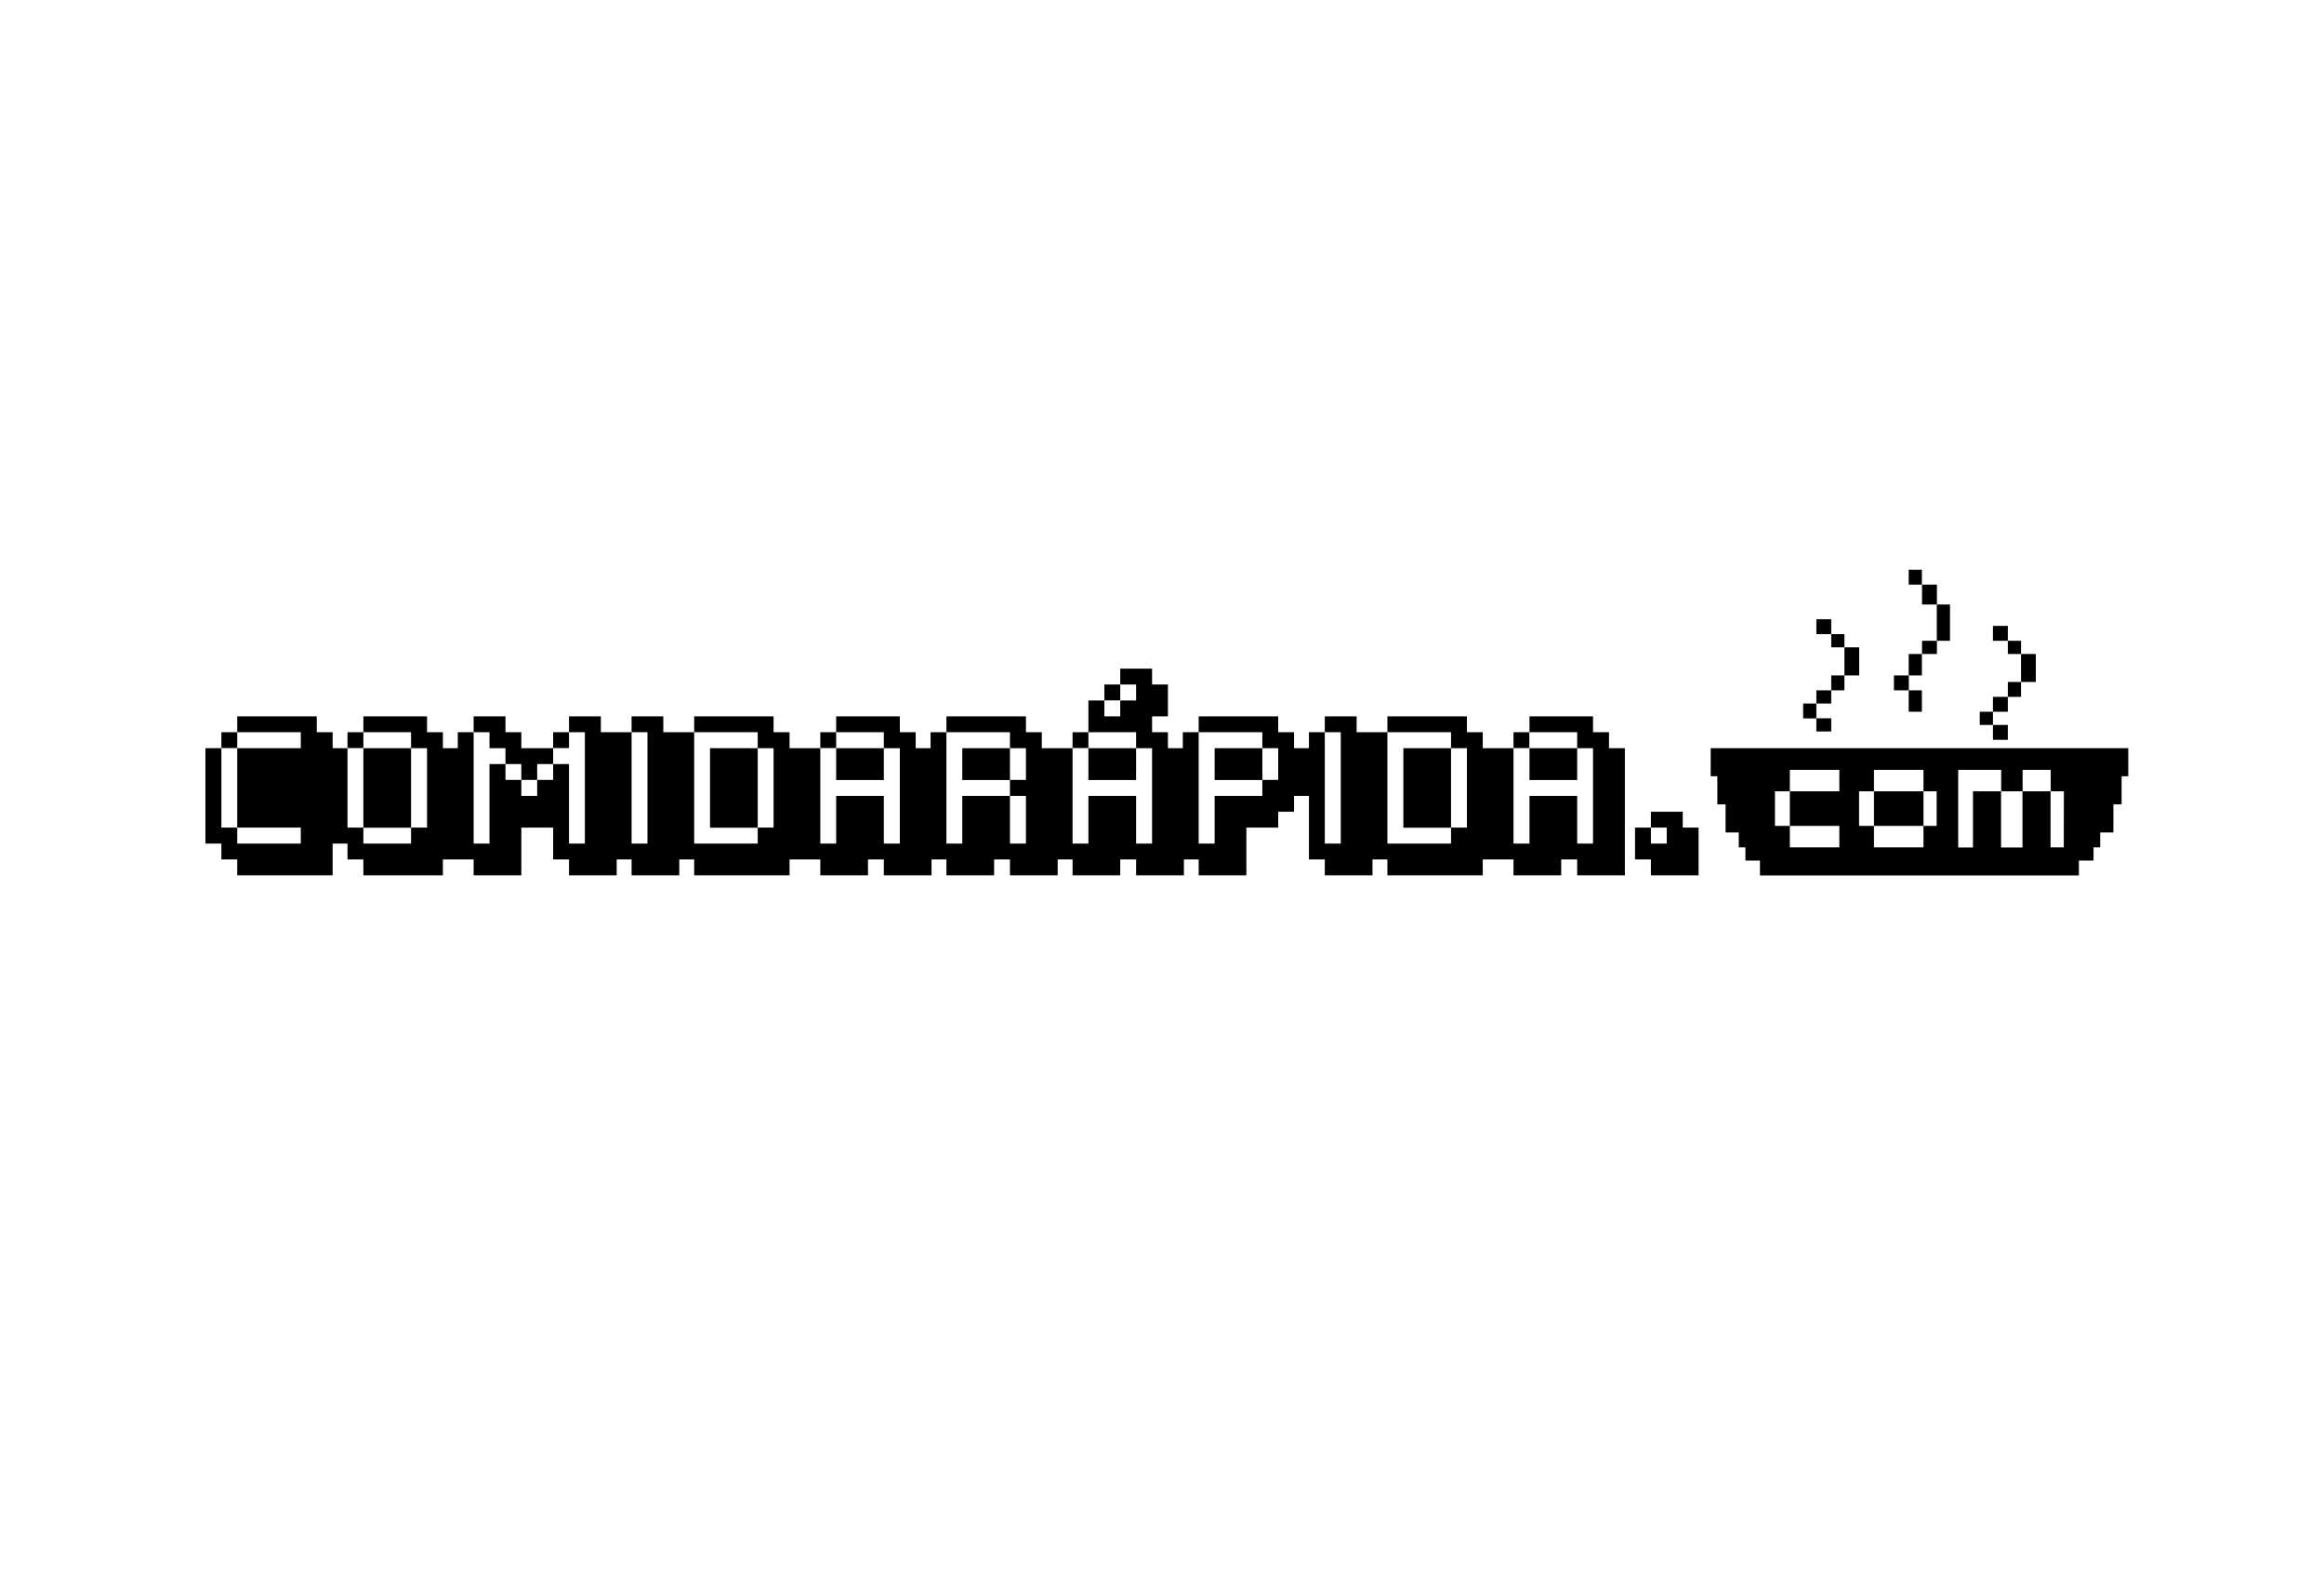
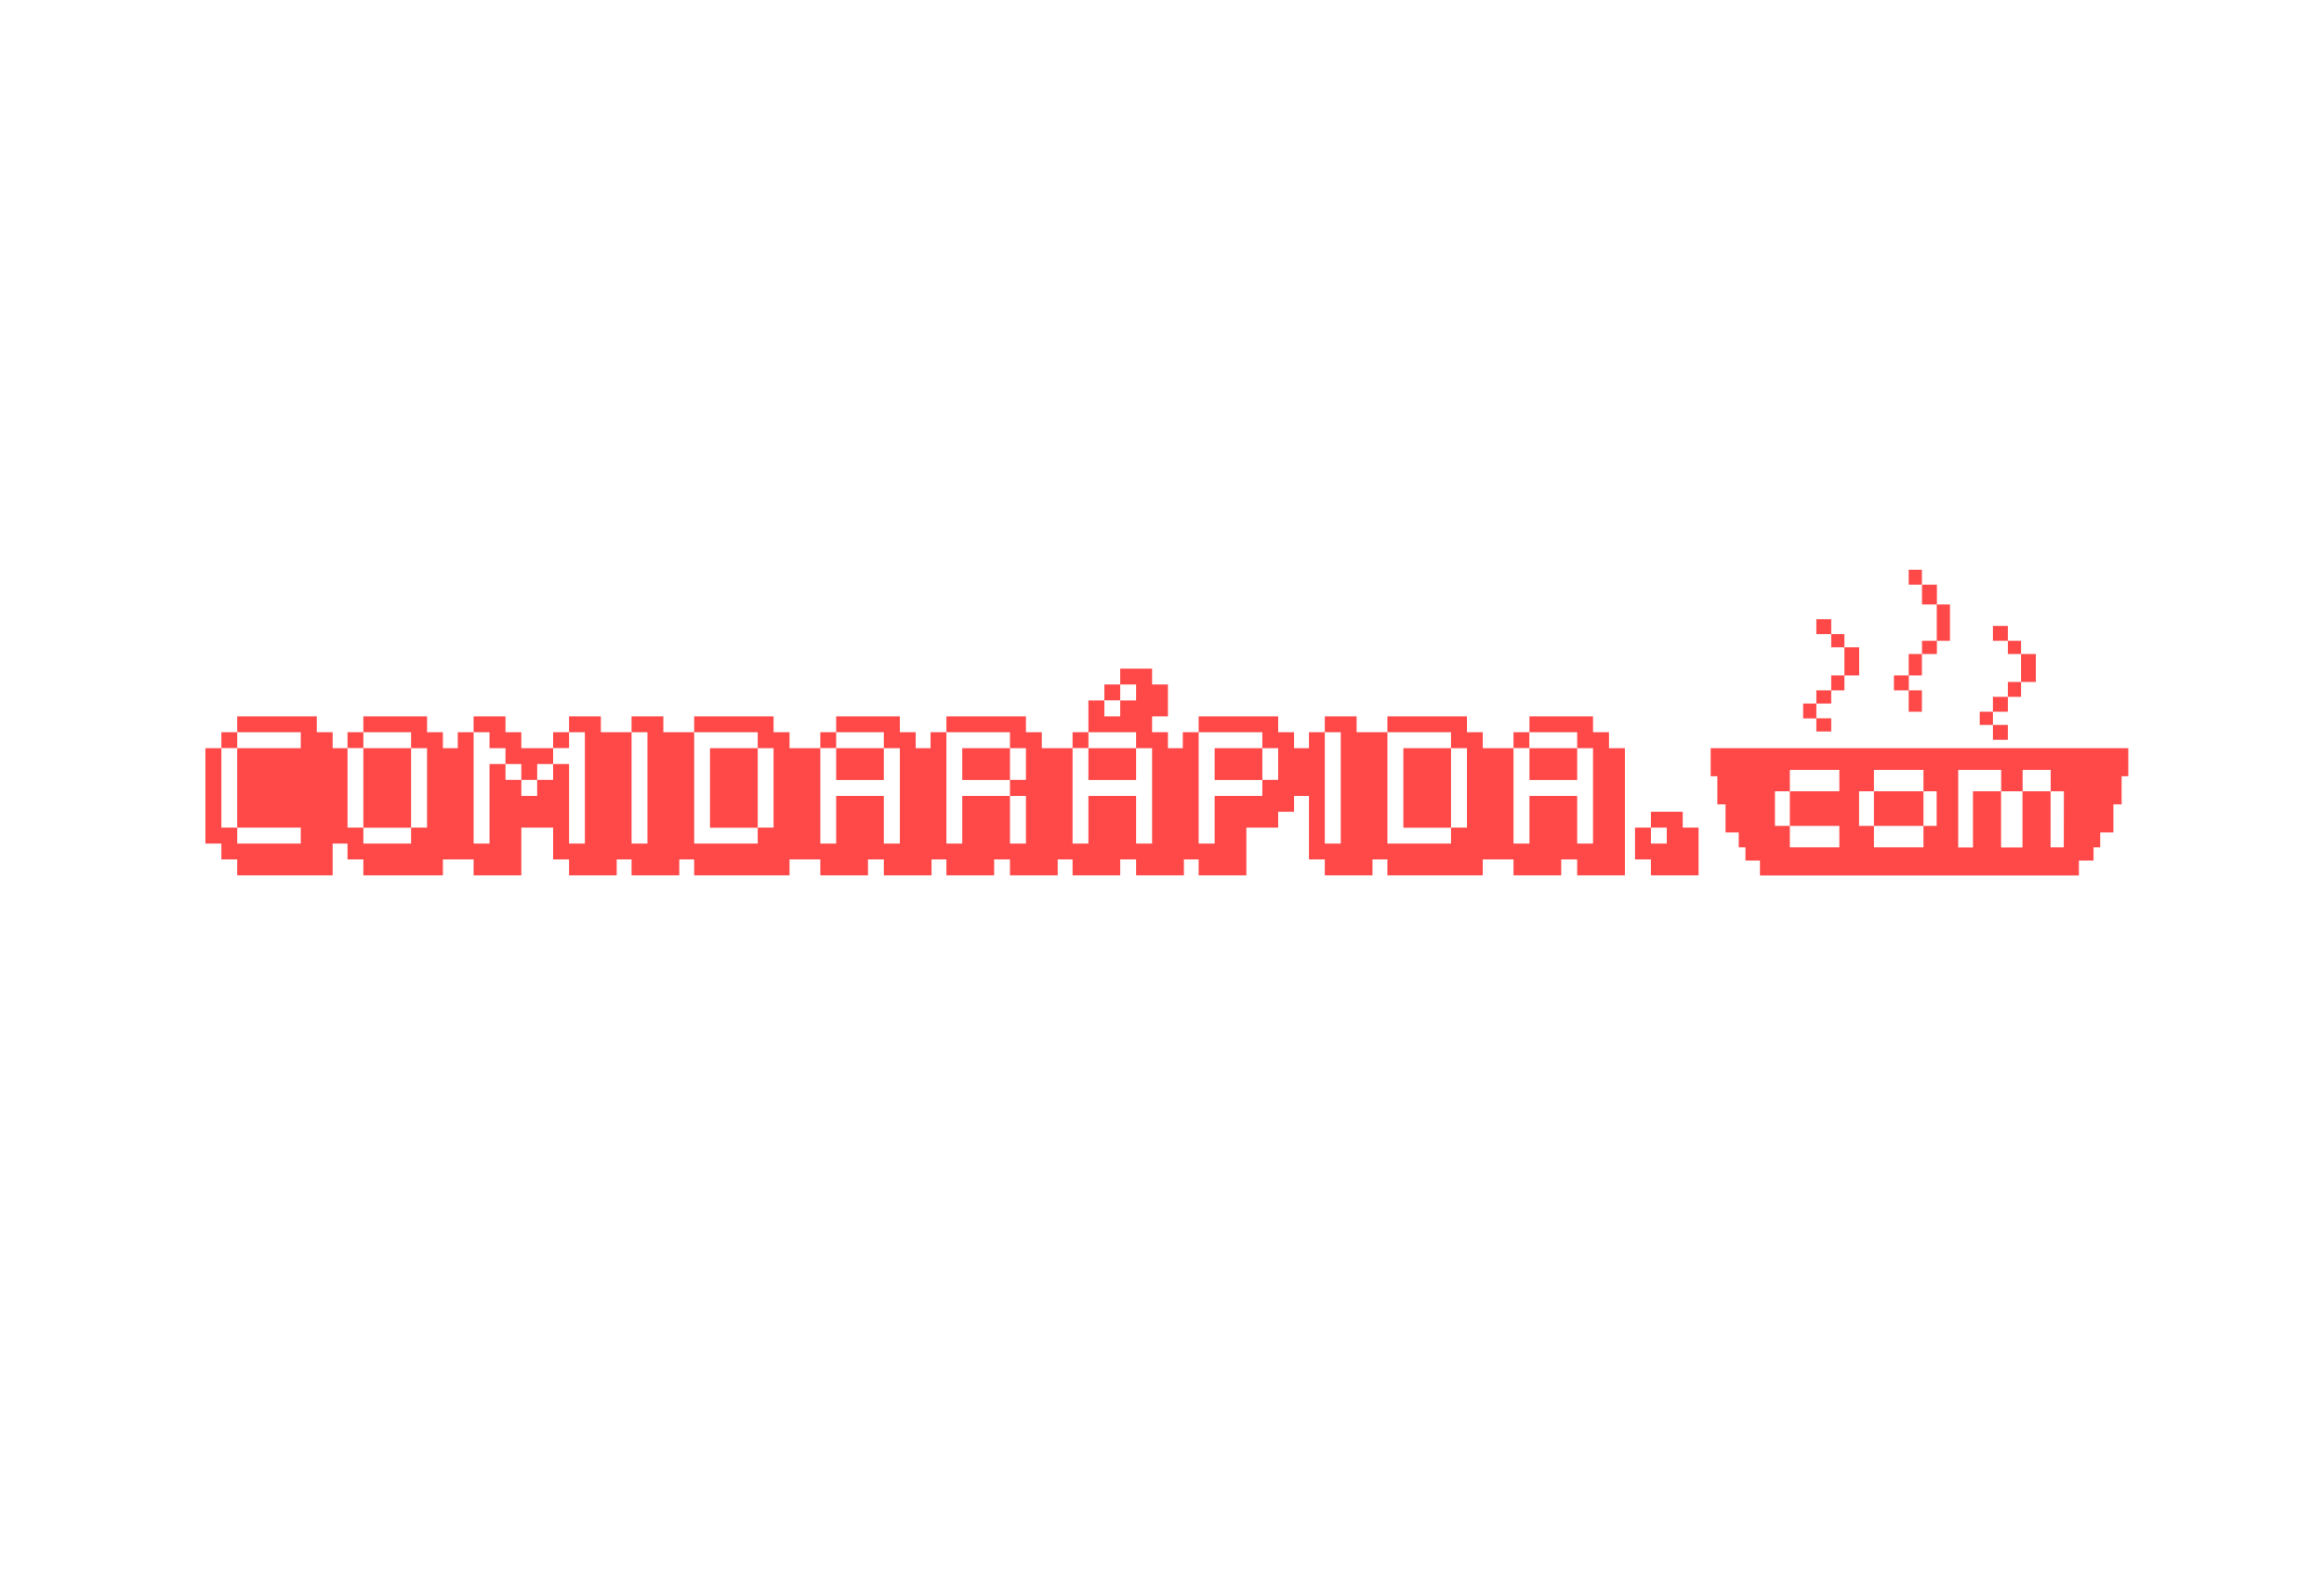
<svg xmlns="http://www.w3.org/2000/svg" version="1.1" id="Camada_1" x="0px" y="0px" viewBox="0 0 1920 1312" style="enable-background:new 0 0 1920 1312;" xml:space="preserve">
+   <style type="text/css">
+ 	.st0{fill:#FF4848;}
+ </style>
  <g id="Camada_38">
    <g>
-       <rect x="182.9" y="604.8" width="13.1" height="13.1" />
-       <rect x="287.1" y="604.8" width="13.1" height="13.1" />
-       <rect x="300.2" y="618" width="39.4" height="65.7" />
-       <rect x="457" y="604.8" width="13.1" height="13.1" />
-       <polygon points="404.4,618 417.6,618 417.6,631.1 430.7,631.1 430.7,644.2 443.8,644.2 443.8,631.1 457,631.1 457,618 430.7,618     430.7,604.8 417.6,604.8 417.6,591.7 391.3,591.7 391.3,604.8 404.4,604.8   " />
-       <rect x="586.6" y="618" width="39.4" height="65.7" />
-       <rect x="677.7" y="604.8" width="13.1" height="13.1" />
-       <rect x="690.8" y="618" width="39.4" height="26.3" />
-       <rect x="795" y="618" width="39.4" height="26.3" />
-       <rect x="886.1" y="604.8" width="13.1" height="13.1" />
-       <rect x="899.2" y="618" width="39.4" height="26.3" />
-       <rect x="912.4" y="565.4" width="13.1" height="13.1" />
-       <rect x="1003.5" y="618" width="39.4" height="26.3" />
-       <rect x="1159.4" y="618" width="39.4" height="65.7" />
-       <rect x="1250.4" y="604.8" width="13.1" height="13.1" />
-       <polygon points="1329.3,604.8 1316.1,604.8 1316.1,591.7 1263.6,591.7 1263.6,604.8 1303,604.8 1303,618 1316.1,618 1316.1,696.8     1303,696.8 1303,657.4 1263.6,657.4 1263.6,696.8 1250.4,696.8 1250.4,618 1238.2,618 1237.3,618 1225,618 1225,604.8     1211.9,604.8 1211.9,591.7 1146.2,591.7 1146.2,604.8 1198.8,604.8 1198.8,618 1211.9,618 1211.9,683.6 1198.8,683.6     1198.8,696.8 1146.2,696.8 1146.2,604.8 1133.9,604.8 1133.1,604.8 1120.8,604.8 1120.8,591.7 1094.5,591.7 1094.5,604.8     1107.7,604.8 1107.7,696.8 1094.5,696.8 1094.5,604.8 1081.4,604.8 1081.4,618 1069.1,618 1069.1,604.8 1056,604.8 1056,591.7     990.3,591.7 990.3,604.8 1042.9,604.8 1042.9,618 1056,618 1056,644.2 1042.9,644.2 1042.9,657.4 1003.5,657.4 1003.5,696.8     990.3,696.8 990.3,604.8 977.2,604.8 977.2,618 964.9,618 964.9,604.8 951.8,604.8 951.8,591.7 964.9,591.7 964.9,565.4     951.8,565.4 951.8,552.3 925.5,552.3 925.5,565.4 938.6,565.4 938.6,578.6 925.5,578.6 925.5,591.7 912.4,591.7 912.4,578.6     899.2,578.6 899.2,604.8 938.6,604.8 938.6,618 951.8,618 951.8,696.8 938.6,696.8 938.6,657.4 899.2,657.4 899.2,696.8     886.1,696.8 886.1,618 873.8,618 873,618 860.7,618 860.7,604.8 847.6,604.8 847.6,591.7 781.9,591.7 781.9,604.8 834.4,604.8     834.4,618 847.6,618 847.6,644.2 834.4,644.2 834.4,657.4 847.6,657.4 847.6,696.8 834.4,696.8 834.4,657.4 795,657.4 795,696.8     781.9,696.8 781.9,604.8 768.8,604.8 768.8,618 756.5,618 756.5,604.8 743.4,604.8 743.4,591.7 690.8,591.7 690.8,604.8     730.2,604.8 730.2,618 743.4,618 743.4,696.8 730.2,696.8 730.2,657.4 690.8,657.4 690.8,696.8 677.7,696.8 677.7,618 665.4,618     664.5,618 652.3,618 652.3,604.8 639.1,604.8 639.1,591.7 573.5,591.7 573.5,604.8 626,604.8 626,618 639.1,618 639.1,683.6     626,683.6 626,696.8 573.5,696.8 573.5,604.8 561.2,604.8 560.3,604.8 548,604.8 548,591.7 521.8,591.7 521.8,604.8 534.9,604.8     534.9,696.8 521.8,696.8 521.8,604.8 509.5,604.8 508.6,604.8 496.4,604.8 496.4,591.7 470.1,591.7 470.1,604.8 483.2,604.8     483.2,696.8 470.1,696.8 470.1,631.1 457,631.1 457,644.2 443.8,644.2 443.8,657.4 430.7,657.4 430.7,644.2 417.6,644.2     417.6,631.1 404.4,631.1 404.4,696.8 391.3,696.8 391.3,604.8 378.2,604.8 378.2,618 365.9,618 365.9,604.8 352.8,604.8     352.8,591.7 300.2,591.7 300.2,604.8 339.6,604.8 339.6,618 352.8,618 352.8,683.6 339.6,683.6 339.6,696.8 300.2,696.8     300.2,683.6 287.1,683.6 287.1,680.6 287.1,637.7 287.1,618 274.8,618 274.8,604.8 261.7,604.8 261.7,591.7 196,591.7 196,604.8     248.5,604.8 248.5,618 196,618 196,683.6 248.5,683.6 248.5,696.8 196,696.8 196,683.6 182.9,683.6 182.9,618 169.7,618     169.7,696.8 182.9,696.8 182.9,709.9 196,709.9 196,723 274.8,723 274.8,696.8 287.1,696.8 287.1,709.9 300.2,709.9 300.2,723     365.9,723 365.9,709.9 378.2,709.9 379,709.9 391.3,709.9 391.3,723 430.7,723 430.7,683.6 457,683.6 457,709.9 470.1,709.9     470.1,723 509.5,723 509.5,709.9 521.8,709.9 521.8,723 561.2,723 561.2,709.9 573.5,709.9 573.5,723 652.3,723 652.3,709.9     664.5,709.9 665.4,709.9 677.7,709.9 677.7,723 717.1,723 717.1,709.9 730.2,709.9 730.2,723 769.6,723 769.6,709.9 781.9,709.9     781.9,723 821.3,723 821.3,709.9 834.4,709.9 834.4,723 873.8,723 873.8,709.9 886.1,709.9 886.1,723 925.5,723 925.5,709.9     938.6,709.9 938.6,723 978.1,723 978.1,709.9 990.3,709.9 990.3,723 1029.7,723 1029.7,683.6 1056,683.6 1056,670.5 1069.1,670.5     1069.1,657.4 1081.4,657.4 1081.4,709.9 1094.5,709.9 1094.5,723 1133.9,723 1133.9,709.9 1146.2,709.9 1146.2,723 1225,723     1225,709.9 1237.3,709.9 1238.2,709.9 1250.4,709.9 1250.4,723 1289.8,723 1289.8,709.9 1303,709.9 1303,723 1342.4,723     1342.4,618 1329.3,618   " />
-       <rect x="1263.6" y="618" width="39.4" height="26.3" />
-       <polygon points="1390.2,670.5 1363.9,670.5 1363.9,683.6 1377,683.6 1377,696.8 1363.9,696.8 1363.9,683.6 1350.8,683.6     1350.8,709.9 1363.9,709.9 1363.9,723 1403.3,723 1403.3,683.6 1390.2,683.6   " />
-       <rect x="1512.9" y="557.9" width="10.9" height="12.3" />
-       <polygon points="1536,547 1536,534.7 1523.8,534.7 1523.8,547 1523.8,557.9 1536,557.9   " />
-       <rect x="1512.9" y="523.8" width="10.9" height="10.9" />
-       <rect x="1500.6" y="511.5" width="12.3" height="12.3" />
-       <rect x="1500.6" y="570.2" width="12.3" height="10.9" />
-       <rect x="1489.7" y="581.1" width="10.9" height="12.3" />
-       <rect x="1500.6" y="593.3" width="12.3" height="10.9" />
-       <rect x="1587.9" y="529.3" width="12.3" height="10.9" />
-       <polygon points="1611,511.5 1611,499.3 1600.1,499.3 1600.1,511.5 1600.1,529.3 1611,529.3   " />
-       <rect x="1587.9" y="482.9" width="12.3" height="16.4" />
-       <rect x="1576.9" y="470.6" width="10.9" height="12.3" />
-       <rect x="1576.9" y="540.2" width="10.9" height="17.7" />
-       <rect x="1564.7" y="557.9" width="12.3" height="12.3" />
-       <rect x="1576.9" y="570.2" width="10.9" height="17.7" />
-       <rect x="1658.8" y="563.3" width="10.9" height="12.3" />
-       <polygon points="1681.9,552.4 1681.9,540.2 1669.7,540.2 1669.7,552.4 1669.7,563.3 1681.9,563.3   " />
-       <rect x="1658.8" y="529.3" width="10.9" height="10.9" />
-       <rect x="1646.5" y="517" width="12.3" height="12.3" />
-       <rect x="1646.5" y="575.6" width="12.3" height="12.3" />
-       <rect x="1635.6" y="587.9" width="10.9" height="10.9" />
-       <rect x="1646.5" y="598.8" width="12.3" height="12.3" />
+       <rect x="182.9" y="604.8" class="st0" width="13.1" height="13.1" />
+       <rect x="287.1" y="604.8" class="st0" width="13.1" height="13.1" />
+       <rect x="300.2" y="618" class="st0" width="39.4" height="65.7" />
+       <rect x="457" y="604.8" class="st0" width="13.1" height="13.1" />
+       <polygon class="st0" points="404.4,618 417.6,618 417.6,631.1 430.7,631.1 430.7,644.2 443.8,644.2 443.8,631.1 457,631.1     457,618 430.7,618 430.7,604.8 417.6,604.8 417.6,591.7 391.3,591.7 391.3,604.8 404.4,604.8   " />
+       <rect x="586.6" y="618" class="st0" width="39.4" height="65.7" />
+       <rect x="677.7" y="604.8" class="st0" width="13.1" height="13.1" />
+       <rect x="690.8" y="618" class="st0" width="39.4" height="26.3" />
+       <rect x="795" y="618" class="st0" width="39.4" height="26.3" />
+       <rect x="886.1" y="604.8" class="st0" width="13.1" height="13.1" />
+       <rect x="899.2" y="618" class="st0" width="39.4" height="26.3" />
+       <rect x="912.4" y="565.4" class="st0" width="13.1" height="13.1" />
+       <rect x="1003.5" y="618" class="st0" width="39.4" height="26.3" />
+       <rect x="1159.4" y="618" class="st0" width="39.4" height="65.7" />
+       <rect x="1250.4" y="604.8" class="st0" width="13.1" height="13.1" />
+       <polygon class="st0" points="1329.3,604.8 1316.1,604.8 1316.1,591.7 1263.6,591.7 1263.6,604.8 1303,604.8 1303,618 1316.1,618     1316.1,696.8 1303,696.8 1303,657.4 1263.6,657.4 1263.6,696.8 1250.4,696.8 1250.4,618 1238.2,618 1237.3,618 1225,618     1225,604.8 1211.9,604.8 1211.9,591.7 1146.2,591.7 1146.2,604.8 1198.8,604.8 1198.8,618 1211.9,618 1211.9,683.6 1198.8,683.6     1198.8,696.8 1146.2,696.8 1146.2,604.8 1133.9,604.8 1133.1,604.8 1120.8,604.8 1120.8,591.7 1094.5,591.7 1094.5,604.8     1107.7,604.8 1107.7,696.8 1094.5,696.8 1094.5,604.8 1081.4,604.8 1081.4,618 1069.1,618 1069.1,604.8 1056,604.8 1056,591.7     990.3,591.7 990.3,604.8 1042.9,604.8 1042.9,618 1056,618 1056,644.2 1042.9,644.2 1042.9,657.4 1003.5,657.4 1003.5,696.8     990.3,696.8 990.3,604.8 977.2,604.8 977.2,618 964.9,618 964.9,604.8 951.8,604.8 951.8,591.7 964.9,591.7 964.9,565.4     951.8,565.4 951.8,552.3 925.5,552.3 925.5,565.4 938.6,565.4 938.6,578.6 925.5,578.6 925.5,591.7 912.4,591.7 912.4,578.6     899.2,578.6 899.2,604.8 938.6,604.8 938.6,618 951.8,618 951.8,696.8 938.6,696.8 938.6,657.4 899.2,657.4 899.2,696.8     886.1,696.8 886.1,618 873.8,618 873,618 860.7,618 860.7,604.8 847.6,604.8 847.6,591.7 781.9,591.7 781.9,604.8 834.4,604.8     834.4,618 847.6,618 847.6,644.2 834.4,644.2 834.4,657.4 847.6,657.4 847.6,696.8 834.4,696.8 834.4,657.4 795,657.4 795,696.8     781.9,696.8 781.9,604.8 768.8,604.8 768.8,618 756.5,618 756.5,604.8 743.4,604.8 743.4,591.7 690.8,591.7 690.8,604.8     730.2,604.8 730.2,618 743.4,618 743.4,696.8 730.2,696.8 730.2,657.4 690.8,657.4 690.8,696.8 677.7,696.8 677.7,618 665.4,618     664.5,618 652.3,618 652.3,604.8 639.1,604.8 639.1,591.7 573.5,591.7 573.5,604.8 626,604.8 626,618 639.1,618 639.1,683.6     626,683.6 626,696.8 573.5,696.8 573.5,604.8 561.2,604.8 560.3,604.8 548,604.8 548,591.7 521.8,591.7 521.8,604.8 534.9,604.8     534.9,696.8 521.8,696.8 521.8,604.8 509.5,604.8 508.6,604.8 496.4,604.8 496.4,591.7 470.1,591.7 470.1,604.8 483.2,604.8     483.2,696.8 470.1,696.8 470.1,631.1 457,631.1 457,644.2 443.8,644.2 443.8,657.4 430.7,657.4 430.7,644.2 417.6,644.2     417.6,631.1 404.4,631.1 404.4,696.8 391.3,696.8 391.3,604.8 378.2,604.8 378.2,618 365.9,618 365.9,604.8 352.8,604.8     352.8,591.7 300.2,591.7 300.2,604.8 339.6,604.8 339.6,618 352.8,618 352.8,683.6 339.6,683.6 339.6,696.8 300.2,696.8     300.2,683.6 287.1,683.6 287.1,680.6 287.1,637.7 287.1,618 274.8,618 274.8,604.8 261.7,604.8 261.7,591.7 196,591.7 196,604.8     248.5,604.8 248.5,618 196,618 196,683.6 248.5,683.6 248.5,696.8 196,696.8 196,683.6 182.9,683.6 182.9,618 169.7,618     169.7,696.8 182.9,696.8 182.9,709.9 196,709.9 196,723 274.8,723 274.8,696.8 287.1,696.8 287.1,709.9 300.2,709.9 300.2,723     365.9,723 365.9,709.9 378.2,709.9 379,709.9 391.3,709.9 391.3,723 430.7,723 430.7,683.6 457,683.6 457,709.9 470.1,709.9     470.1,723 509.5,723 509.5,709.9 521.8,709.9 521.8,723 561.2,723 561.2,709.9 573.5,709.9 573.5,723 652.3,723 652.3,709.9     664.5,709.9 665.4,709.9 677.7,709.9 677.7,723 717.1,723 717.1,709.9 730.2,709.9 730.2,723 769.6,723 769.6,709.9 781.9,709.9     781.9,723 821.3,723 821.3,709.9 834.4,709.9 834.4,723 873.8,723 873.8,709.9 886.1,709.9 886.1,723 925.5,723 925.5,709.9     938.6,709.9 938.6,723 978.1,723 978.1,709.9 990.3,709.9 990.3,723 1029.7,723 1029.7,683.6 1056,683.6 1056,670.5 1069.1,670.5     1069.1,657.4 1081.4,657.4 1081.4,709.9 1094.5,709.9 1094.5,723 1133.9,723 1133.9,709.9 1146.2,709.9 1146.2,723 1225,723     1225,709.9 1237.3,709.9 1238.2,709.9 1250.4,709.9 1250.4,723 1289.8,723 1289.8,709.9 1303,709.9 1303,723 1342.4,723     1342.4,618 1329.3,618   " />
+       <rect x="1263.6" y="618" class="st0" width="39.4" height="26.3" />
+       <polygon class="st0" points="1390.2,670.5 1363.9,670.5 1363.9,683.6 1377,683.6 1377,696.8 1363.9,696.8 1363.9,683.6     1350.8,683.6 1350.8,709.9 1363.9,709.9 1363.9,723 1403.3,723 1403.3,683.6 1390.2,683.6   " />
+       <rect x="1512.9" y="557.9" class="st0" width="10.9" height="12.3" />
+       <polygon class="st0" points="1536,547 1536,534.7 1523.8,534.7 1523.8,547 1523.8,557.9 1536,557.9   " />
+       <rect x="1512.9" y="523.8" class="st0" width="10.9" height="10.9" />
+       <rect x="1500.6" y="511.5" class="st0" width="12.3" height="12.3" />
+       <rect x="1500.6" y="570.2" class="st0" width="12.3" height="10.9" />
+       <rect x="1489.7" y="581.1" class="st0" width="10.9" height="12.3" />
+       <rect x="1500.6" y="593.3" class="st0" width="12.3" height="10.9" />
+       <rect x="1587.9" y="529.3" class="st0" width="12.3" height="10.9" />
+       <polygon class="st0" points="1611,511.5 1611,499.3 1600.1,499.3 1600.1,511.5 1600.1,529.3 1611,529.3   " />
+       <rect x="1587.9" y="482.9" class="st0" width="12.3" height="16.4" />
+       <rect x="1576.9" y="470.6" class="st0" width="10.9" height="12.3" />
+       <rect x="1576.9" y="540.2" class="st0" width="10.9" height="17.7" />
+       <rect x="1564.7" y="557.9" class="st0" width="12.3" height="12.3" />
+       <rect x="1576.9" y="570.2" class="st0" width="10.9" height="17.7" />
+       <rect x="1658.8" y="563.3" class="st0" width="10.9" height="12.3" />
+       <polygon class="st0" points="1681.9,552.4 1681.9,540.2 1669.7,540.2 1669.7,552.4 1669.7,563.3 1681.9,563.3   " />
+       <rect x="1658.8" y="529.3" class="st0" width="10.9" height="10.9" />
+       <rect x="1646.5" y="517" class="st0" width="12.3" height="12.3" />
+       <rect x="1646.5" y="575.6" class="st0" width="12.3" height="12.3" />
+       <rect x="1635.6" y="587.9" class="st0" width="10.9" height="10.9" />
+       <rect x="1646.5" y="598.8" class="st0" width="12.3" height="12.3" />
    </g>
  </g>
-   <path d="M1413.3,618v23.2h5.5v23.2h6.8v23.2h10.9v12.3h5.5v10.9h12v12.3h263.5v-12.3h12.1v-10.9h5.5v-12.3h10.9v-23.2h6.8v-23.2h5.5  V618H1413.3z M1519.6,653.6h-40.9v28.6h40.9v17.7h-40.9v-17.7h-12.3v-28.6h12.3v-17.7h40.9V653.6z M1589.1,653.6h-40.9v28.6h40.9  v17.7h-40.9v-17.7h-12.3v-28.6h12.3v-17.7h40.9V653.6z M1600,682.2h-10.9v-28.6h10.9V682.2z M1670.9,700h-17.7v-46.4H1630V700h-12.2  v-64.1h35.5v17.7h17.6V700z M1705,699.9h-10.9v-46.3H1671v-17.7h23.2v17.7h10.9L1705,699.9z" />
+   <path class="st0" d="M1413.3,618v23.2h5.5v23.2h6.8v23.2h10.9v12.3h5.5v10.9h12v12.3h263.5v-12.3h12.1v-10.9h5.5v-12.3h10.9v-23.2  h6.8v-23.2h5.5V618H1413.3z M1519.6,653.6h-40.9v28.6h40.9v17.7h-40.9v-17.7h-12.3v-28.6h12.3v-17.7h40.9V653.6z M1589.1,653.6  h-40.9v28.6h40.9v17.7h-40.9v-17.7h-12.3v-28.6h12.3v-17.7h40.9V653.6z M1600,682.2h-10.9v-28.6h10.9V682.2z M1670.9,700h-17.7  v-46.4H1630V700h-12.2v-64.1h35.5v17.7h17.6V700z M1705,699.9h-10.9v-46.3H1671v-17.7h23.2v17.7h10.9L1705,699.9z" />
</svg>
